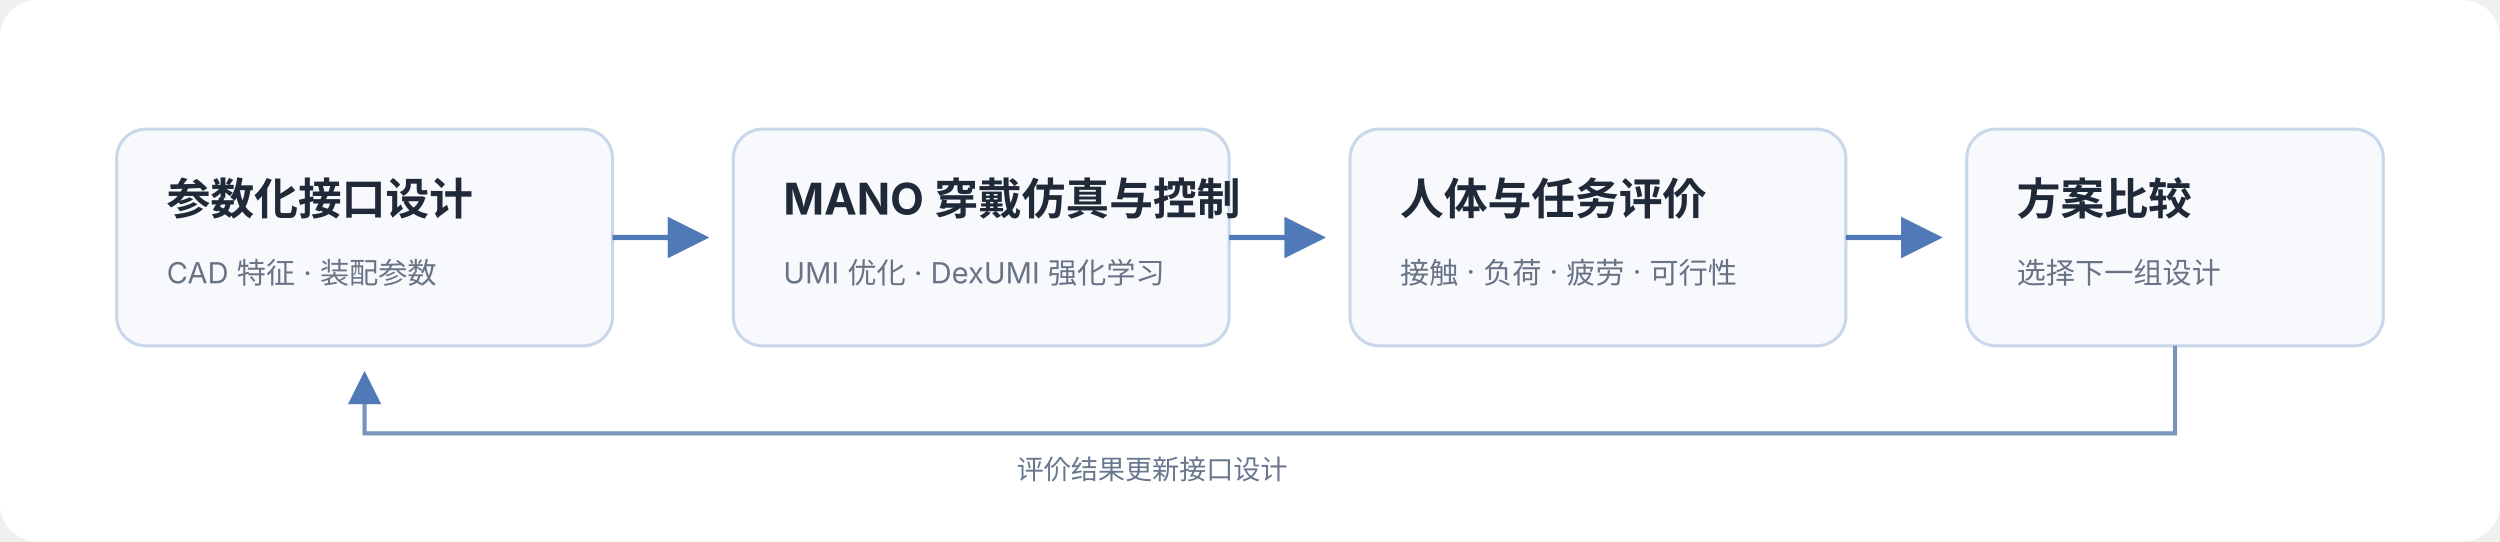
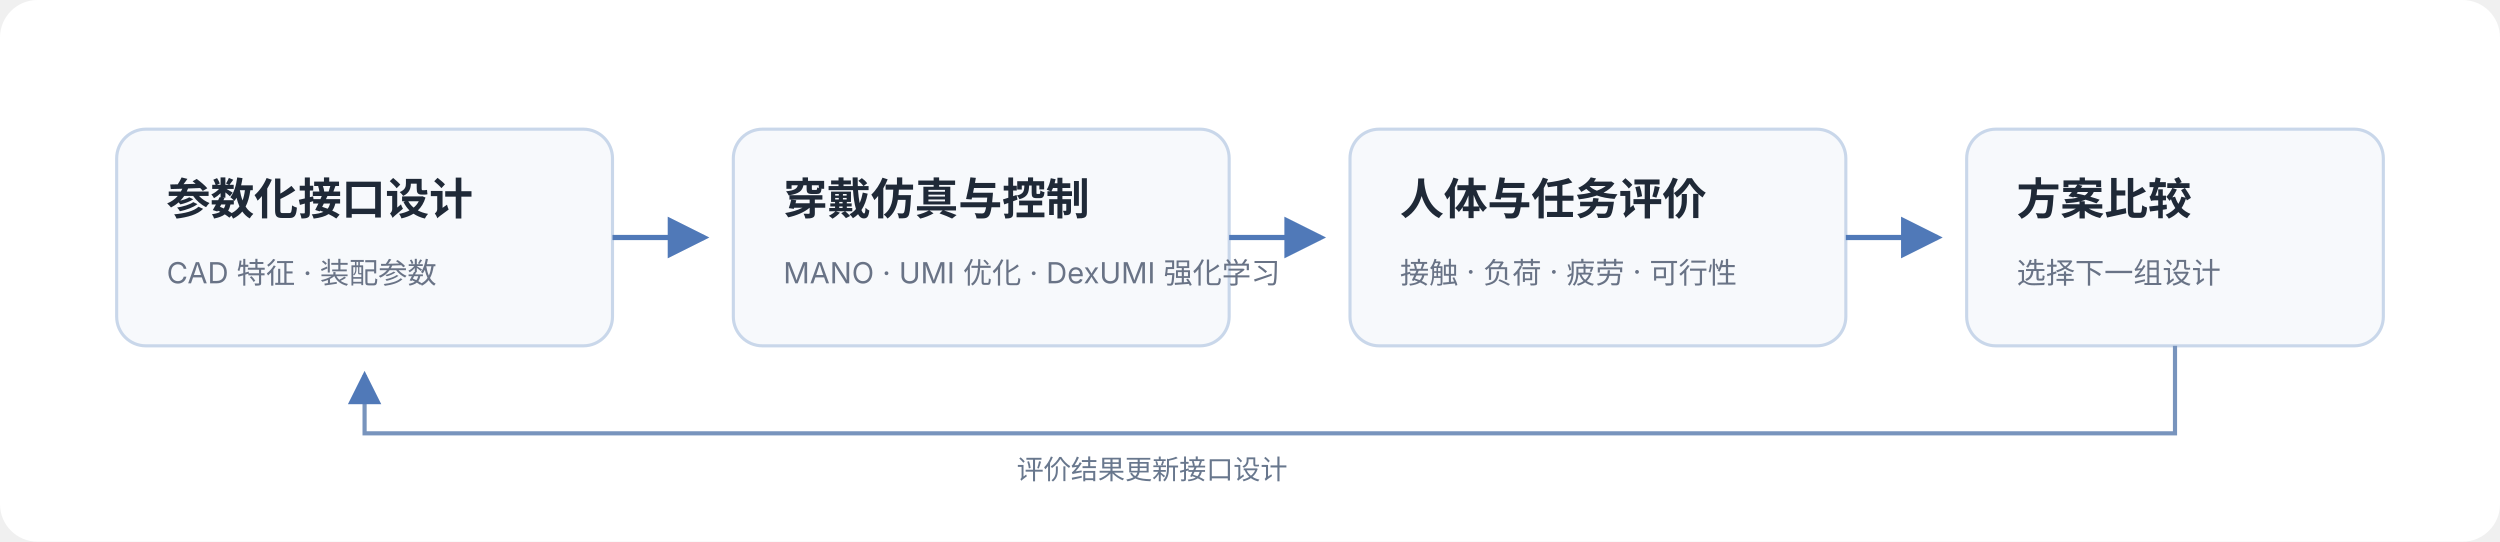
<svg xmlns="http://www.w3.org/2000/svg" viewBox="0 0 1200 260" role="img" aria-labelledby="title desc">
  <defs>
    <marker id="arrow" markerWidth="8" markerHeight="8" refX="7" refY="4" orient="auto" markerUnits="strokeWidth">
      <path d="M0,0 L8,4 L0,8 Z" fill="#5079b8" />
    </marker>
    <style>
      .font{font-family:-apple-system,BlinkMacSystemFont,"Segoe UI","PingFang SC","Microsoft YaHei",sans-serif}
      .node-title{font-size:21px;font-weight:700;fill:#1f2937}
      .node-copy{font-size:14px;fill:#697386}
      .edge{font-size:13px;fill:#68778d}
    </style>
  </defs>
  <rect width="1200" height="260" rx="18" fill="#ffffff" />
  <rect x="56" y="62" width="238" height="104" rx="14" fill="#f7f9fc" stroke="#c9d7ea" stroke-width="1.5" />
  <text class="font node-title" x="80" y="103">参数化接口设计</text>
  <text class="font node-copy" x="80" y="136">CAD 特征 · 装配参数</text>
  <line x1="294" y1="114" x2="338" y2="114" stroke="#5079b8" stroke-width="2.5" marker-end="url(#arrow)" />
  <rect x="352" y="62" width="238" height="104" rx="14" fill="#f7f9fc" stroke="#c9d7ea" stroke-width="1.5" />
-   <text class="font node-title" x="376" y="103">MANO 穿戴仿真与控制</text>
-   <text class="font node-copy" x="376" y="136">UMI 优化 · DexUMI 强化学习</text>
+   <text class="font node-title" x="376" y="103">穿戴仿真与控制</text>
+   <text class="font node-copy" x="376" y="136">MANO · UMI 优化 · DexUMI 强化学习</text>
  <line x1="590" y1="114" x2="634" y2="114" stroke="#5079b8" stroke-width="2.5" marker-end="url(#arrow)" />
  <rect x="648" y="62" width="238" height="104" rx="14" fill="#f7f9fc" stroke="#c9d7ea" stroke-width="1.5" />
  <text class="font node-title" x="672" y="103">人体与任务评价</text>
  <text class="font node-copy" x="672" y="136">接触 · 负荷 · 疲劳 · 可行性</text>
  <line x1="886" y1="114" x2="930" y2="114" stroke="#5079b8" stroke-width="2.5" marker-end="url(#arrow)" />
  <rect x="944" y="62" width="200" height="104" rx="14" fill="#f7f9fc" stroke="#c9d7ea" stroke-width="1.5" />
  <text class="font node-title" x="968" y="103">方案比较</text>
  <text class="font node-copy" x="968" y="136">选择下一组设计</text>
  <path d="M1044 166 V208 H175 V180" fill="none" stroke="#7894bd" stroke-width="2" marker-end="url(#arrow)" />
  <text class="font edge" x="488" y="230">评价结果更新接口设计</text>
</svg>
